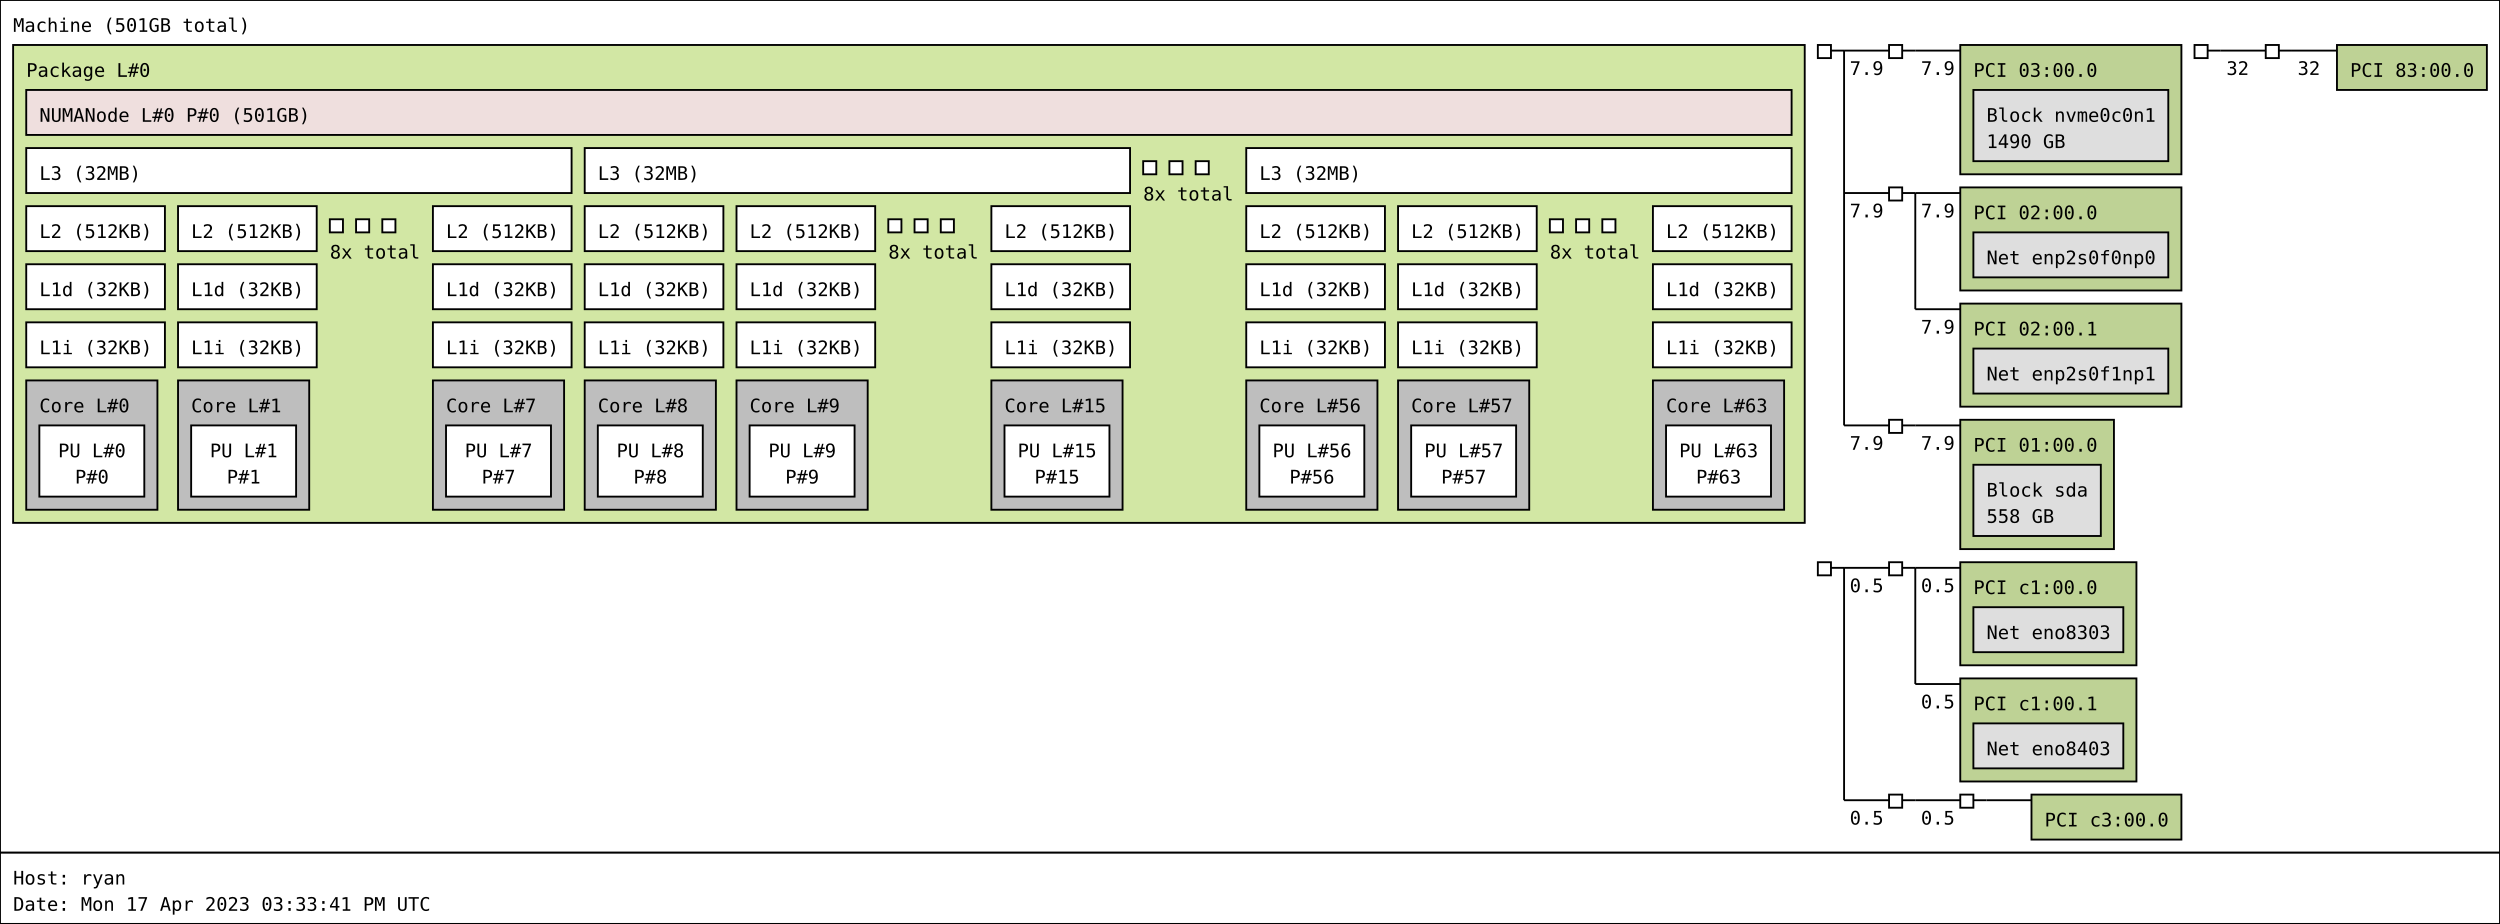
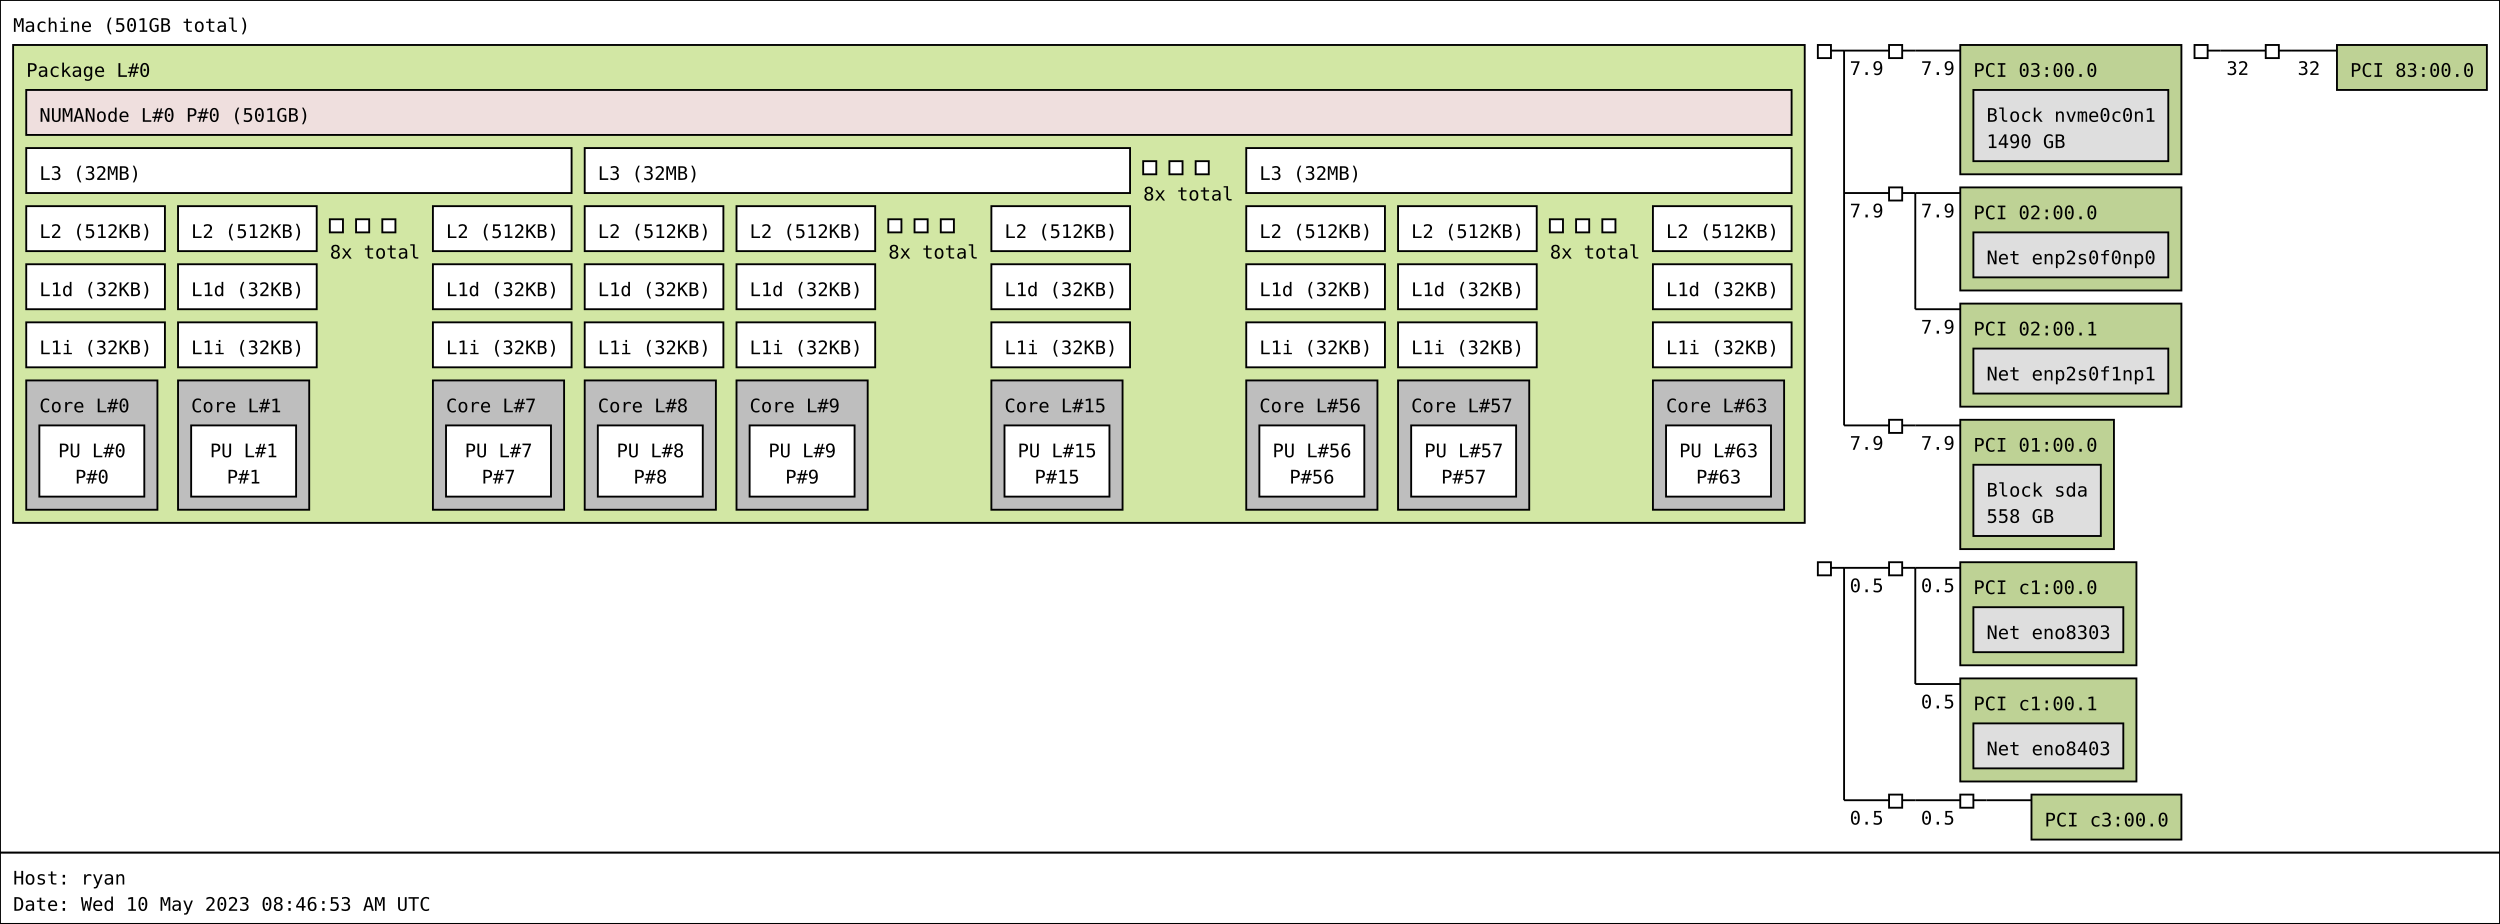
<svg xmlns="http://www.w3.org/2000/svg" width="1334px" height="493px" viewBox="0 0 1334px 493px" version="1.1">
  <rect id="Machine_0_rect" class="Machine" x="0" y="0" width="1334" height="455" fill="rgb(255,255,255)" stroke="rgb(0,0,0)" stroke-width="1" />
  <text id="Machine_0_text" class="Machine" font-family="Monospace" x="7" y="17" fill="rgb(0,0,0)" font-size="10px">Machine (501GB total)</text>
  <rect id="Package_0_rect" class="Package" x="7" y="24" width="956" height="255" fill="rgb(210,231,164)" stroke="rgb(0,0,0)" stroke-width="1" />
  <text id="Package_0_text" class="Package" font-family="Monospace" x="14" y="41" fill="rgb(0,0,0)" font-size="10px">Package L#0</text>
  <rect id="L3_0_rect" class="L3" x="14" y="79" width="291" height="24" fill="rgb(255,255,255)" stroke="rgb(0,0,0)" stroke-width="1" />
  <text id="L3_0_text" class="L3" font-family="Monospace" x="21" y="96" fill="rgb(0,0,0)" font-size="10px">L3 (32MB)</text>
  <rect id="L2_0_rect" class="L2" x="14" y="110" width="74" height="24" fill="rgb(255,255,255)" stroke="rgb(0,0,0)" stroke-width="1" />
  <text id="L2_0_text" class="L2" font-family="Monospace" x="21" y="127" fill="rgb(0,0,0)" font-size="10px">L2 (512KB)</text>
  <rect id="L1d_0_rect" class="L1d" x="14" y="141" width="74" height="24" fill="rgb(255,255,255)" stroke="rgb(0,0,0)" stroke-width="1" />
  <text id="L1d_0_text" class="L1d" font-family="Monospace" x="21" y="158" fill="rgb(0,0,0)" font-size="10px">L1d (32KB)</text>
  <rect id="L1i_0_rect" class="L1i" x="14" y="172" width="74" height="24" fill="rgb(255,255,255)" stroke="rgb(0,0,0)" stroke-width="1" />
  <text id="L1i_0_text" class="L1i" font-family="Monospace" x="21" y="189" fill="rgb(0,0,0)" font-size="10px">L1i (32KB)</text>
  <rect id="Core_0_rect" class="Core" x="14" y="203" width="70" height="69" fill="rgb(190,190,190)" stroke="rgb(0,0,0)" stroke-width="1" />
  <text id="Core_0_text" class="Core" font-family="Monospace" x="21" y="220" fill="rgb(0,0,0)" font-size="10px">Core L#0</text>
  <rect id="PU_0_rect" class="PU" x="21" y="227" width="56" height="38" fill="rgb(255,255,255)" stroke="rgb(0,0,0)" stroke-width="1" />
  <text id="PU_0_text" class="PU" font-family="Monospace" x="31" y="244" fill="rgb(0,0,0)" font-size="10px">PU L#0</text>
  <text id="PU_0_text_1" class="PU" font-family="Monospace" x="40" y="258" fill="rgb(0,0,0)" font-size="10px">P#0</text>
  <rect id="L2_1_rect" class="L2" x="95" y="110" width="74" height="24" fill="rgb(255,255,255)" stroke="rgb(0,0,0)" stroke-width="1" />
  <text id="L2_1_text" class="L2" font-family="Monospace" x="102" y="127" fill="rgb(0,0,0)" font-size="10px">L2 (512KB)</text>
  <rect id="L1d_1_rect" class="L1d" x="95" y="141" width="74" height="24" fill="rgb(255,255,255)" stroke="rgb(0,0,0)" stroke-width="1" />
  <text id="L1d_1_text" class="L1d" font-family="Monospace" x="102" y="158" fill="rgb(0,0,0)" font-size="10px">L1d (32KB)</text>
  <rect id="L1i_1_rect" class="L1i" x="95" y="172" width="74" height="24" fill="rgb(255,255,255)" stroke="rgb(0,0,0)" stroke-width="1" />
  <text id="L1i_1_text" class="L1i" font-family="Monospace" x="102" y="189" fill="rgb(0,0,0)" font-size="10px">L1i (32KB)</text>
  <rect id="Core_1_rect" class="Core" x="95" y="203" width="70" height="69" fill="rgb(190,190,190)" stroke="rgb(0,0,0)" stroke-width="1" />
  <text id="Core_1_text" class="Core" font-family="Monospace" x="102" y="220" fill="rgb(0,0,0)" font-size="10px">Core L#1</text>
  <rect id="PU_1_rect" class="PU" x="102" y="227" width="56" height="38" fill="rgb(255,255,255)" stroke="rgb(0,0,0)" stroke-width="1" />
  <text id="PU_1_text" class="PU" font-family="Monospace" x="112" y="244" fill="rgb(0,0,0)" font-size="10px">PU L#1</text>
  <text id="PU_1_text_1" class="PU" font-family="Monospace" x="121" y="258" fill="rgb(0,0,0)" font-size="10px">P#1</text>
  <rect id="L2_2_rect" class="L2" x="176" y="117" width="7" height="7" fill="rgb(255,255,255)" stroke="rgb(0,0,0)" stroke-width="1" />
  <rect id="L2_2_rect" class="L2" x="190" y="117" width="7" height="7" fill="rgb(255,255,255)" stroke="rgb(0,0,0)" stroke-width="1" />
  <rect id="L2_2_rect" class="L2" x="204" y="117" width="7" height="7" fill="rgb(255,255,255)" stroke="rgb(0,0,0)" stroke-width="1" />
  <text id="L2_2_text" class="L2" font-family="Monospace" x="176" y="138" fill="rgb(0,0,0)" font-size="10px">8x total</text>
  <rect id="L2_7_rect" class="L2" x="231" y="110" width="74" height="24" fill="rgb(255,255,255)" stroke="rgb(0,0,0)" stroke-width="1" />
  <text id="L2_7_text" class="L2" font-family="Monospace" x="238" y="127" fill="rgb(0,0,0)" font-size="10px">L2 (512KB)</text>
  <rect id="L1d_7_rect" class="L1d" x="231" y="141" width="74" height="24" fill="rgb(255,255,255)" stroke="rgb(0,0,0)" stroke-width="1" />
  <text id="L1d_7_text" class="L1d" font-family="Monospace" x="238" y="158" fill="rgb(0,0,0)" font-size="10px">L1d (32KB)</text>
  <rect id="L1i_7_rect" class="L1i" x="231" y="172" width="74" height="24" fill="rgb(255,255,255)" stroke="rgb(0,0,0)" stroke-width="1" />
  <text id="L1i_7_text" class="L1i" font-family="Monospace" x="238" y="189" fill="rgb(0,0,0)" font-size="10px">L1i (32KB)</text>
  <rect id="Core_7_rect" class="Core" x="231" y="203" width="70" height="69" fill="rgb(190,190,190)" stroke="rgb(0,0,0)" stroke-width="1" />
  <text id="Core_7_text" class="Core" font-family="Monospace" x="238" y="220" fill="rgb(0,0,0)" font-size="10px">Core L#7</text>
  <rect id="PU_7_rect" class="PU" x="238" y="227" width="56" height="38" fill="rgb(255,255,255)" stroke="rgb(0,0,0)" stroke-width="1" />
  <text id="PU_7_text" class="PU" font-family="Monospace" x="248" y="244" fill="rgb(0,0,0)" font-size="10px">PU L#7</text>
  <text id="PU_7_text_1" class="PU" font-family="Monospace" x="257" y="258" fill="rgb(0,0,0)" font-size="10px">P#7</text>
  <rect id="L3_1_rect" class="L3" x="312" y="79" width="291" height="24" fill="rgb(255,255,255)" stroke="rgb(0,0,0)" stroke-width="1" />
  <text id="L3_1_text" class="L3" font-family="Monospace" x="319" y="96" fill="rgb(0,0,0)" font-size="10px">L3 (32MB)</text>
  <rect id="L2_8_rect" class="L2" x="312" y="110" width="74" height="24" fill="rgb(255,255,255)" stroke="rgb(0,0,0)" stroke-width="1" />
  <text id="L2_8_text" class="L2" font-family="Monospace" x="319" y="127" fill="rgb(0,0,0)" font-size="10px">L2 (512KB)</text>
  <rect id="L1d_8_rect" class="L1d" x="312" y="141" width="74" height="24" fill="rgb(255,255,255)" stroke="rgb(0,0,0)" stroke-width="1" />
  <text id="L1d_8_text" class="L1d" font-family="Monospace" x="319" y="158" fill="rgb(0,0,0)" font-size="10px">L1d (32KB)</text>
  <rect id="L1i_8_rect" class="L1i" x="312" y="172" width="74" height="24" fill="rgb(255,255,255)" stroke="rgb(0,0,0)" stroke-width="1" />
  <text id="L1i_8_text" class="L1i" font-family="Monospace" x="319" y="189" fill="rgb(0,0,0)" font-size="10px">L1i (32KB)</text>
  <rect id="Core_8_rect" class="Core" x="312" y="203" width="70" height="69" fill="rgb(190,190,190)" stroke="rgb(0,0,0)" stroke-width="1" />
  <text id="Core_8_text" class="Core" font-family="Monospace" x="319" y="220" fill="rgb(0,0,0)" font-size="10px">Core L#8</text>
  <rect id="PU_8_rect" class="PU" x="319" y="227" width="56" height="38" fill="rgb(255,255,255)" stroke="rgb(0,0,0)" stroke-width="1" />
  <text id="PU_8_text" class="PU" font-family="Monospace" x="329" y="244" fill="rgb(0,0,0)" font-size="10px">PU L#8</text>
  <text id="PU_8_text_1" class="PU" font-family="Monospace" x="338" y="258" fill="rgb(0,0,0)" font-size="10px">P#8</text>
  <rect id="L2_9_rect" class="L2" x="393" y="110" width="74" height="24" fill="rgb(255,255,255)" stroke="rgb(0,0,0)" stroke-width="1" />
  <text id="L2_9_text" class="L2" font-family="Monospace" x="400" y="127" fill="rgb(0,0,0)" font-size="10px">L2 (512KB)</text>
  <rect id="L1d_9_rect" class="L1d" x="393" y="141" width="74" height="24" fill="rgb(255,255,255)" stroke="rgb(0,0,0)" stroke-width="1" />
  <text id="L1d_9_text" class="L1d" font-family="Monospace" x="400" y="158" fill="rgb(0,0,0)" font-size="10px">L1d (32KB)</text>
  <rect id="L1i_9_rect" class="L1i" x="393" y="172" width="74" height="24" fill="rgb(255,255,255)" stroke="rgb(0,0,0)" stroke-width="1" />
  <text id="L1i_9_text" class="L1i" font-family="Monospace" x="400" y="189" fill="rgb(0,0,0)" font-size="10px">L1i (32KB)</text>
  <rect id="Core_9_rect" class="Core" x="393" y="203" width="70" height="69" fill="rgb(190,190,190)" stroke="rgb(0,0,0)" stroke-width="1" />
  <text id="Core_9_text" class="Core" font-family="Monospace" x="400" y="220" fill="rgb(0,0,0)" font-size="10px">Core L#9</text>
  <rect id="PU_9_rect" class="PU" x="400" y="227" width="56" height="38" fill="rgb(255,255,255)" stroke="rgb(0,0,0)" stroke-width="1" />
  <text id="PU_9_text" class="PU" font-family="Monospace" x="410" y="244" fill="rgb(0,0,0)" font-size="10px">PU L#9</text>
  <text id="PU_9_text_1" class="PU" font-family="Monospace" x="419" y="258" fill="rgb(0,0,0)" font-size="10px">P#9</text>
  <rect id="L2_10_rect" class="L2" x="474" y="117" width="7" height="7" fill="rgb(255,255,255)" stroke="rgb(0,0,0)" stroke-width="1" />
  <rect id="L2_10_rect" class="L2" x="488" y="117" width="7" height="7" fill="rgb(255,255,255)" stroke="rgb(0,0,0)" stroke-width="1" />
  <rect id="L2_10_rect" class="L2" x="502" y="117" width="7" height="7" fill="rgb(255,255,255)" stroke="rgb(0,0,0)" stroke-width="1" />
  <text id="L2_10_text" class="L2" font-family="Monospace" x="474" y="138" fill="rgb(0,0,0)" font-size="10px">8x total</text>
  <rect id="L2_15_rect" class="L2" x="529" y="110" width="74" height="24" fill="rgb(255,255,255)" stroke="rgb(0,0,0)" stroke-width="1" />
  <text id="L2_15_text" class="L2" font-family="Monospace" x="536" y="127" fill="rgb(0,0,0)" font-size="10px">L2 (512KB)</text>
  <rect id="L1d_15_rect" class="L1d" x="529" y="141" width="74" height="24" fill="rgb(255,255,255)" stroke="rgb(0,0,0)" stroke-width="1" />
  <text id="L1d_15_text" class="L1d" font-family="Monospace" x="536" y="158" fill="rgb(0,0,0)" font-size="10px">L1d (32KB)</text>
  <rect id="L1i_15_rect" class="L1i" x="529" y="172" width="74" height="24" fill="rgb(255,255,255)" stroke="rgb(0,0,0)" stroke-width="1" />
  <text id="L1i_15_text" class="L1i" font-family="Monospace" x="536" y="189" fill="rgb(0,0,0)" font-size="10px">L1i (32KB)</text>
  <rect id="Core_15_rect" class="Core" x="529" y="203" width="70" height="69" fill="rgb(190,190,190)" stroke="rgb(0,0,0)" stroke-width="1" />
  <text id="Core_15_text" class="Core" font-family="Monospace" x="536" y="220" fill="rgb(0,0,0)" font-size="10px">Core L#15</text>
  <rect id="PU_15_rect" class="PU" x="536" y="227" width="56" height="38" fill="rgb(255,255,255)" stroke="rgb(0,0,0)" stroke-width="1" />
  <text id="PU_15_text" class="PU" font-family="Monospace" x="543" y="244" fill="rgb(0,0,0)" font-size="10px">PU L#15</text>
  <text id="PU_15_text_1" class="PU" font-family="Monospace" x="552" y="258" fill="rgb(0,0,0)" font-size="10px">P#15</text>
  <rect id="L3_2_rect" class="L3" x="610" y="86" width="7" height="7" fill="rgb(255,255,255)" stroke="rgb(0,0,0)" stroke-width="1" />
  <rect id="L3_2_rect" class="L3" x="624" y="86" width="7" height="7" fill="rgb(255,255,255)" stroke="rgb(0,0,0)" stroke-width="1" />
  <rect id="L3_2_rect" class="L3" x="638" y="86" width="7" height="7" fill="rgb(255,255,255)" stroke="rgb(0,0,0)" stroke-width="1" />
  <text id="L3_2_text" class="L3" font-family="Monospace" x="610" y="107" fill="rgb(0,0,0)" font-size="10px">8x total</text>
  <rect id="L3_7_rect" class="L3" x="665" y="79" width="291" height="24" fill="rgb(255,255,255)" stroke="rgb(0,0,0)" stroke-width="1" />
  <text id="L3_7_text" class="L3" font-family="Monospace" x="672" y="96" fill="rgb(0,0,0)" font-size="10px">L3 (32MB)</text>
  <rect id="L2_56_rect" class="L2" x="665" y="110" width="74" height="24" fill="rgb(255,255,255)" stroke="rgb(0,0,0)" stroke-width="1" />
  <text id="L2_56_text" class="L2" font-family="Monospace" x="672" y="127" fill="rgb(0,0,0)" font-size="10px">L2 (512KB)</text>
  <rect id="L1d_56_rect" class="L1d" x="665" y="141" width="74" height="24" fill="rgb(255,255,255)" stroke="rgb(0,0,0)" stroke-width="1" />
  <text id="L1d_56_text" class="L1d" font-family="Monospace" x="672" y="158" fill="rgb(0,0,0)" font-size="10px">L1d (32KB)</text>
  <rect id="L1i_56_rect" class="L1i" x="665" y="172" width="74" height="24" fill="rgb(255,255,255)" stroke="rgb(0,0,0)" stroke-width="1" />
  <text id="L1i_56_text" class="L1i" font-family="Monospace" x="672" y="189" fill="rgb(0,0,0)" font-size="10px">L1i (32KB)</text>
  <rect id="Core_56_rect" class="Core" x="665" y="203" width="70" height="69" fill="rgb(190,190,190)" stroke="rgb(0,0,0)" stroke-width="1" />
  <text id="Core_56_text" class="Core" font-family="Monospace" x="672" y="220" fill="rgb(0,0,0)" font-size="10px">Core L#56</text>
  <rect id="PU_56_rect" class="PU" x="672" y="227" width="56" height="38" fill="rgb(255,255,255)" stroke="rgb(0,0,0)" stroke-width="1" />
  <text id="PU_56_text" class="PU" font-family="Monospace" x="679" y="244" fill="rgb(0,0,0)" font-size="10px">PU L#56</text>
  <text id="PU_56_text_1" class="PU" font-family="Monospace" x="688" y="258" fill="rgb(0,0,0)" font-size="10px">P#56</text>
  <rect id="L2_57_rect" class="L2" x="746" y="110" width="74" height="24" fill="rgb(255,255,255)" stroke="rgb(0,0,0)" stroke-width="1" />
  <text id="L2_57_text" class="L2" font-family="Monospace" x="753" y="127" fill="rgb(0,0,0)" font-size="10px">L2 (512KB)</text>
  <rect id="L1d_57_rect" class="L1d" x="746" y="141" width="74" height="24" fill="rgb(255,255,255)" stroke="rgb(0,0,0)" stroke-width="1" />
  <text id="L1d_57_text" class="L1d" font-family="Monospace" x="753" y="158" fill="rgb(0,0,0)" font-size="10px">L1d (32KB)</text>
  <rect id="L1i_57_rect" class="L1i" x="746" y="172" width="74" height="24" fill="rgb(255,255,255)" stroke="rgb(0,0,0)" stroke-width="1" />
  <text id="L1i_57_text" class="L1i" font-family="Monospace" x="753" y="189" fill="rgb(0,0,0)" font-size="10px">L1i (32KB)</text>
  <rect id="Core_57_rect" class="Core" x="746" y="203" width="70" height="69" fill="rgb(190,190,190)" stroke="rgb(0,0,0)" stroke-width="1" />
  <text id="Core_57_text" class="Core" font-family="Monospace" x="753" y="220" fill="rgb(0,0,0)" font-size="10px">Core L#57</text>
  <rect id="PU_57_rect" class="PU" x="753" y="227" width="56" height="38" fill="rgb(255,255,255)" stroke="rgb(0,0,0)" stroke-width="1" />
  <text id="PU_57_text" class="PU" font-family="Monospace" x="760" y="244" fill="rgb(0,0,0)" font-size="10px">PU L#57</text>
  <text id="PU_57_text_1" class="PU" font-family="Monospace" x="769" y="258" fill="rgb(0,0,0)" font-size="10px">P#57</text>
  <rect id="L2_58_rect" class="L2" x="827" y="117" width="7" height="7" fill="rgb(255,255,255)" stroke="rgb(0,0,0)" stroke-width="1" />
  <rect id="L2_58_rect" class="L2" x="841" y="117" width="7" height="7" fill="rgb(255,255,255)" stroke="rgb(0,0,0)" stroke-width="1" />
  <rect id="L2_58_rect" class="L2" x="855" y="117" width="7" height="7" fill="rgb(255,255,255)" stroke="rgb(0,0,0)" stroke-width="1" />
  <text id="L2_58_text" class="L2" font-family="Monospace" x="827" y="138" fill="rgb(0,0,0)" font-size="10px">8x total</text>
  <rect id="L2_63_rect" class="L2" x="882" y="110" width="74" height="24" fill="rgb(255,255,255)" stroke="rgb(0,0,0)" stroke-width="1" />
  <text id="L2_63_text" class="L2" font-family="Monospace" x="889" y="127" fill="rgb(0,0,0)" font-size="10px">L2 (512KB)</text>
  <rect id="L1d_63_rect" class="L1d" x="882" y="141" width="74" height="24" fill="rgb(255,255,255)" stroke="rgb(0,0,0)" stroke-width="1" />
  <text id="L1d_63_text" class="L1d" font-family="Monospace" x="889" y="158" fill="rgb(0,0,0)" font-size="10px">L1d (32KB)</text>
  <rect id="L1i_63_rect" class="L1i" x="882" y="172" width="74" height="24" fill="rgb(255,255,255)" stroke="rgb(0,0,0)" stroke-width="1" />
  <text id="L1i_63_text" class="L1i" font-family="Monospace" x="889" y="189" fill="rgb(0,0,0)" font-size="10px">L1i (32KB)</text>
  <rect id="Core_63_rect" class="Core" x="882" y="203" width="70" height="69" fill="rgb(190,190,190)" stroke="rgb(0,0,0)" stroke-width="1" />
  <text id="Core_63_text" class="Core" font-family="Monospace" x="889" y="220" fill="rgb(0,0,0)" font-size="10px">Core L#63</text>
  <rect id="PU_63_rect" class="PU" x="889" y="227" width="56" height="38" fill="rgb(255,255,255)" stroke="rgb(0,0,0)" stroke-width="1" />
  <text id="PU_63_text" class="PU" font-family="Monospace" x="896" y="244" fill="rgb(0,0,0)" font-size="10px">PU L#63</text>
  <text id="PU_63_text_1" class="PU" font-family="Monospace" x="905" y="258" fill="rgb(0,0,0)" font-size="10px">P#63</text>
  <rect id="NUMANode_0_rect" class="NUMANode" x="14" y="48" width="942" height="24" fill="rgb(239,223,222)" stroke="rgb(0,0,0)" stroke-width="1" />
  <text id="NUMANode_0_text" class="NUMANode" font-family="Monospace" x="21" y="65" fill="rgb(0,0,0)" font-size="10px">NUMANode L#0 P#0 (501GB)</text>
  <rect id="HostBridge_0_rect" class="HostBridge" x="970" y="24" width="7" height="7" fill="rgb(255,255,255)" stroke="rgb(0,0,0)" stroke-width="1" />
  <line id="HostBridge_0_line" class="HostBridge" x1="977" y1="27" x2="984" y2="27" stroke="rgb(0,0,0)" stroke-width="1" />
  <line id="HostBridge_0_line_2" class="HostBridge" x1="984" y1="27" x2="1008" y2="27" stroke="rgb(0,0,0)" stroke-width="1" />
  <text id="HostBridge_0_text_2" class="HostBridge" font-family="Monospace" x="987" y="40" fill="rgb(0,0,0)" font-size="10px">7.9</text>
  <line id="HostBridge_0_line_3" class="HostBridge" x1="984" y1="103" x2="1008" y2="103" stroke="rgb(0,0,0)" stroke-width="1" />
  <text id="HostBridge_0_text_3" class="HostBridge" font-family="Monospace" x="987" y="116" fill="rgb(0,0,0)" font-size="10px">7.9</text>
  <line id="HostBridge_0_line_4" class="HostBridge" x1="984" y1="227" x2="1008" y2="227" stroke="rgb(0,0,0)" stroke-width="1" />
  <text id="HostBridge_0_text_4" class="HostBridge" font-family="Monospace" x="987" y="240" fill="rgb(0,0,0)" font-size="10px">7.9</text>
  <line id="HostBridge_0_line_1" class="HostBridge" x1="984" y1="27" x2="984" y2="227" stroke="rgb(0,0,0)" stroke-width="1" />
  <rect id="PCIBridge_1_rect" class="PCIBridge" x="1008" y="24" width="7" height="7" fill="rgb(255,255,255)" stroke="rgb(0,0,0)" stroke-width="1" />
  <line id="PCIBridge_1_line" class="PCIBridge" x1="1015" y1="27" x2="1022" y2="27" stroke="rgb(0,0,0)" stroke-width="1" />
  <line id="PCIBridge_1_line_2" class="PCIBridge" x1="1022" y1="27" x2="1046" y2="27" stroke="rgb(0,0,0)" stroke-width="1" />
  <text id="PCIBridge_1_text_2" class="PCIBridge" font-family="Monospace" x="1025" y="40" fill="rgb(0,0,0)" font-size="10px">7.9</text>
  <line id="PCIBridge_1_line_1" class="PCIBridge" x1="1022" y1="27" x2="1022" y2="27" stroke="rgb(0,0,0)" stroke-width="1" />
  <rect id="PCI_0_rect" class="PCI" x="1046" y="24" width="118" height="69" fill="rgb(190,210,149)" stroke="rgb(0,0,0)" stroke-width="1" />
  <text id="PCI_0_text" class="PCI" font-family="Monospace" x="1053" y="41" fill="rgb(0,0,0)" font-size="10px">PCI 03:00.0</text>
  <rect id="Block_0_rect" class="Block" x="1053" y="48" width="104" height="38" fill="rgb(222,222,222)" stroke="rgb(0,0,0)" stroke-width="1" />
  <text id="Block_0_text" class="Block" font-family="Monospace" x="1060" y="65" fill="rgb(0,0,0)" font-size="10px">Block nvme0c0n1</text>
  <text id="Block_0_text_1" class="Block" font-family="Monospace" x="1060" y="79" fill="rgb(0,0,0)" font-size="10px">1490 GB</text>
  <rect id="PCIBridge_2_rect" class="PCIBridge" x="1008" y="100" width="7" height="7" fill="rgb(255,255,255)" stroke="rgb(0,0,0)" stroke-width="1" />
  <line id="PCIBridge_2_line" class="PCIBridge" x1="1015" y1="103" x2="1022" y2="103" stroke="rgb(0,0,0)" stroke-width="1" />
  <line id="PCIBridge_2_line_2" class="PCIBridge" x1="1022" y1="103" x2="1046" y2="103" stroke="rgb(0,0,0)" stroke-width="1" />
  <text id="PCIBridge_2_text_2" class="PCIBridge" font-family="Monospace" x="1025" y="116" fill="rgb(0,0,0)" font-size="10px">7.9</text>
  <line id="PCIBridge_2_line_3" class="PCIBridge" x1="1022" y1="165" x2="1046" y2="165" stroke="rgb(0,0,0)" stroke-width="1" />
  <text id="PCIBridge_2_text_3" class="PCIBridge" font-family="Monospace" x="1025" y="178" fill="rgb(0,0,0)" font-size="10px">7.9</text>
  <line id="PCIBridge_2_line_1" class="PCIBridge" x1="1022" y1="103" x2="1022" y2="165" stroke="rgb(0,0,0)" stroke-width="1" />
  <rect id="PCI_1_rect" class="PCI" x="1046" y="100" width="118" height="55" fill="rgb(190,210,149)" stroke="rgb(0,0,0)" stroke-width="1" />
  <text id="PCI_1_text" class="PCI" font-family="Monospace" x="1053" y="117" fill="rgb(0,0,0)" font-size="10px">PCI 02:00.0</text>
  <rect id="Net_1_rect" class="Net" x="1053" y="124" width="104" height="24" fill="rgb(222,222,222)" stroke="rgb(0,0,0)" stroke-width="1" />
  <text id="Net_1_text" class="Net" font-family="Monospace" x="1060" y="141" fill="rgb(0,0,0)" font-size="10px">Net enp2s0f0np0</text>
  <rect id="PCI_2_rect" class="PCI" x="1046" y="162" width="118" height="55" fill="rgb(190,210,149)" stroke="rgb(0,0,0)" stroke-width="1" />
  <text id="PCI_2_text" class="PCI" font-family="Monospace" x="1053" y="179" fill="rgb(0,0,0)" font-size="10px">PCI 02:00.1</text>
  <rect id="Net_2_rect" class="Net" x="1053" y="186" width="104" height="24" fill="rgb(222,222,222)" stroke="rgb(0,0,0)" stroke-width="1" />
  <text id="Net_2_text" class="Net" font-family="Monospace" x="1060" y="203" fill="rgb(0,0,0)" font-size="10px">Net enp2s0f1np1</text>
  <rect id="PCIBridge_3_rect" class="PCIBridge" x="1008" y="224" width="7" height="7" fill="rgb(255,255,255)" stroke="rgb(0,0,0)" stroke-width="1" />
  <line id="PCIBridge_3_line" class="PCIBridge" x1="1015" y1="227" x2="1022" y2="227" stroke="rgb(0,0,0)" stroke-width="1" />
  <line id="PCIBridge_3_line_2" class="PCIBridge" x1="1022" y1="227" x2="1046" y2="227" stroke="rgb(0,0,0)" stroke-width="1" />
  <text id="PCIBridge_3_text_2" class="PCIBridge" font-family="Monospace" x="1025" y="240" fill="rgb(0,0,0)" font-size="10px">7.9</text>
  <line id="PCIBridge_3_line_1" class="PCIBridge" x1="1022" y1="227" x2="1022" y2="227" stroke="rgb(0,0,0)" stroke-width="1" />
  <rect id="PCI_3_rect" class="PCI" x="1046" y="224" width="82" height="69" fill="rgb(190,210,149)" stroke="rgb(0,0,0)" stroke-width="1" />
  <text id="PCI_3_text" class="PCI" font-family="Monospace" x="1053" y="241" fill="rgb(0,0,0)" font-size="10px">PCI 01:00.0</text>
  <rect id="Block_3_rect" class="Block" x="1053" y="248" width="68" height="38" fill="rgb(222,222,222)" stroke="rgb(0,0,0)" stroke-width="1" />
  <text id="Block_3_text" class="Block" font-family="Monospace" x="1060" y="265" fill="rgb(0,0,0)" font-size="10px">Block sda</text>
  <text id="Block_3_text_1" class="Block" font-family="Monospace" x="1060" y="279" fill="rgb(0,0,0)" font-size="10px">558 GB</text>
  <rect id="HostBridge_4_rect" class="HostBridge" x="1171" y="24" width="7" height="7" fill="rgb(255,255,255)" stroke="rgb(0,0,0)" stroke-width="1" />
  <line id="HostBridge_4_line" class="HostBridge" x1="1178" y1="27" x2="1185" y2="27" stroke="rgb(0,0,0)" stroke-width="1" />
  <line id="HostBridge_4_line_2" class="HostBridge" x1="1185" y1="27" x2="1209" y2="27" stroke="rgb(0,0,0)" stroke-width="1" />
  <text id="HostBridge_4_text_2" class="HostBridge" font-family="Monospace" x="1188" y="40" fill="rgb(0,0,0)" font-size="10px">32</text>
  <line id="HostBridge_4_line_1" class="HostBridge" x1="1185" y1="27" x2="1185" y2="27" stroke="rgb(0,0,0)" stroke-width="1" />
  <rect id="PCIBridge_5_rect" class="PCIBridge" x="1209" y="24" width="7" height="7" fill="rgb(255,255,255)" stroke="rgb(0,0,0)" stroke-width="1" />
  <line id="PCIBridge_5_line" class="PCIBridge" x1="1216" y1="27" x2="1223" y2="27" stroke="rgb(0,0,0)" stroke-width="1" />
  <line id="PCIBridge_5_line_2" class="PCIBridge" x1="1223" y1="27" x2="1247" y2="27" stroke="rgb(0,0,0)" stroke-width="1" />
  <text id="PCIBridge_5_text_2" class="PCIBridge" font-family="Monospace" x="1226" y="40" fill="rgb(0,0,0)" font-size="10px">32</text>
  <line id="PCIBridge_5_line_1" class="PCIBridge" x1="1223" y1="27" x2="1223" y2="27" stroke="rgb(0,0,0)" stroke-width="1" />
  <rect id="PCI_4_rect" class="PCI" x="1247" y="24" width="80" height="24" fill="rgb(190,210,149)" stroke="rgb(0,0,0)" stroke-width="1" />
  <text id="PCI_4_text" class="PCI" font-family="Monospace" x="1254" y="41" fill="rgb(0,0,0)" font-size="10px">PCI 83:00.0</text>
  <rect id="HostBridge_6_rect" class="HostBridge" x="970" y="300" width="7" height="7" fill="rgb(255,255,255)" stroke="rgb(0,0,0)" stroke-width="1" />
  <line id="HostBridge_6_line" class="HostBridge" x1="977" y1="303" x2="984" y2="303" stroke="rgb(0,0,0)" stroke-width="1" />
  <line id="HostBridge_6_line_2" class="HostBridge" x1="984" y1="303" x2="1008" y2="303" stroke="rgb(0,0,0)" stroke-width="1" />
  <text id="HostBridge_6_text_2" class="HostBridge" font-family="Monospace" x="987" y="316" fill="rgb(0,0,0)" font-size="10px">0.5</text>
  <line id="HostBridge_6_line_3" class="HostBridge" x1="984" y1="427" x2="1008" y2="427" stroke="rgb(0,0,0)" stroke-width="1" />
  <text id="HostBridge_6_text_3" class="HostBridge" font-family="Monospace" x="987" y="440" fill="rgb(0,0,0)" font-size="10px">0.5</text>
  <line id="HostBridge_6_line_1" class="HostBridge" x1="984" y1="303" x2="984" y2="427" stroke="rgb(0,0,0)" stroke-width="1" />
  <rect id="PCIBridge_7_rect" class="PCIBridge" x="1008" y="300" width="7" height="7" fill="rgb(255,255,255)" stroke="rgb(0,0,0)" stroke-width="1" />
  <line id="PCIBridge_7_line" class="PCIBridge" x1="1015" y1="303" x2="1022" y2="303" stroke="rgb(0,0,0)" stroke-width="1" />
  <line id="PCIBridge_7_line_2" class="PCIBridge" x1="1022" y1="303" x2="1046" y2="303" stroke="rgb(0,0,0)" stroke-width="1" />
  <text id="PCIBridge_7_text_2" class="PCIBridge" font-family="Monospace" x="1025" y="316" fill="rgb(0,0,0)" font-size="10px">0.5</text>
  <line id="PCIBridge_7_line_3" class="PCIBridge" x1="1022" y1="365" x2="1046" y2="365" stroke="rgb(0,0,0)" stroke-width="1" />
  <text id="PCIBridge_7_text_3" class="PCIBridge" font-family="Monospace" x="1025" y="378" fill="rgb(0,0,0)" font-size="10px">0.5</text>
  <line id="PCIBridge_7_line_1" class="PCIBridge" x1="1022" y1="303" x2="1022" y2="365" stroke="rgb(0,0,0)" stroke-width="1" />
  <rect id="PCI_5_rect" class="PCI" x="1046" y="300" width="94" height="55" fill="rgb(190,210,149)" stroke="rgb(0,0,0)" stroke-width="1" />
  <text id="PCI_5_text" class="PCI" font-family="Monospace" x="1053" y="317" fill="rgb(0,0,0)" font-size="10px">PCI c1:00.0</text>
  <rect id="Net_4_rect" class="Net" x="1053" y="324" width="80" height="24" fill="rgb(222,222,222)" stroke="rgb(0,0,0)" stroke-width="1" />
  <text id="Net_4_text" class="Net" font-family="Monospace" x="1060" y="341" fill="rgb(0,0,0)" font-size="10px">Net eno8303</text>
  <rect id="PCI_6_rect" class="PCI" x="1046" y="362" width="94" height="55" fill="rgb(190,210,149)" stroke="rgb(0,0,0)" stroke-width="1" />
  <text id="PCI_6_text" class="PCI" font-family="Monospace" x="1053" y="379" fill="rgb(0,0,0)" font-size="10px">PCI c1:00.1</text>
  <rect id="Net_5_rect" class="Net" x="1053" y="386" width="80" height="24" fill="rgb(222,222,222)" stroke="rgb(0,0,0)" stroke-width="1" />
  <text id="Net_5_text" class="Net" font-family="Monospace" x="1060" y="403" fill="rgb(0,0,0)" font-size="10px">Net eno8403</text>
  <rect id="PCIBridge_8_rect" class="PCIBridge" x="1008" y="424" width="7" height="7" fill="rgb(255,255,255)" stroke="rgb(0,0,0)" stroke-width="1" />
  <line id="PCIBridge_8_line" class="PCIBridge" x1="1015" y1="427" x2="1022" y2="427" stroke="rgb(0,0,0)" stroke-width="1" />
  <line id="PCIBridge_8_line_2" class="PCIBridge" x1="1022" y1="427" x2="1046" y2="427" stroke="rgb(0,0,0)" stroke-width="1" />
  <text id="PCIBridge_8_text_2" class="PCIBridge" font-family="Monospace" x="1025" y="440" fill="rgb(0,0,0)" font-size="10px">0.5</text>
  <line id="PCIBridge_8_line_1" class="PCIBridge" x1="1022" y1="427" x2="1022" y2="427" stroke="rgb(0,0,0)" stroke-width="1" />
  <rect id="PCIBridge_9_rect" class="PCIBridge" x="1046" y="424" width="7" height="7" fill="rgb(255,255,255)" stroke="rgb(0,0,0)" stroke-width="1" />
  <line id="PCIBridge_9_line" class="PCIBridge" x1="1053" y1="427" x2="1060" y2="427" stroke="rgb(0,0,0)" stroke-width="1" />
  <line id="PCIBridge_9_line_2" class="PCIBridge" x1="1060" y1="427" x2="1084" y2="427" stroke="rgb(0,0,0)" stroke-width="1" />
  <line id="PCIBridge_9_line_1" class="PCIBridge" x1="1060" y1="427" x2="1060" y2="427" stroke="rgb(0,0,0)" stroke-width="1" />
  <rect id="PCI_7_rect" class="PCI" x="1084" y="424" width="80" height="24" fill="rgb(190,210,149)" stroke="rgb(0,0,0)" stroke-width="1" />
  <text id="PCI_7_text" class="PCI" font-family="Monospace" x="1091" y="441" fill="rgb(0,0,0)" font-size="10px">PCI c3:00.0</text>
  <rect id="anon_rect" x="0" y="455" width="1334" height="38" fill="rgb(255,255,255)" stroke="rgb(0,0,0)" stroke-width="1" />
  <text id="anon_text" font-family="Monospace" x="7" y="472" fill="rgb(0,0,0)" font-size="10px">Host: ryan</text>
-   <text id="anon_text_1" font-family="Monospace" x="7" y="486" fill="rgb(0,0,0)" font-size="10px">Date: Mon 17 Apr 2023 03:33:41 PM UTC</text>
+   <text id="anon_text_1" font-family="Monospace" x="7" y="486" fill="rgb(0,0,0)" font-size="10px">Date: Wed 10 May 2023 08:46:53 AM UTC</text>
</svg>
